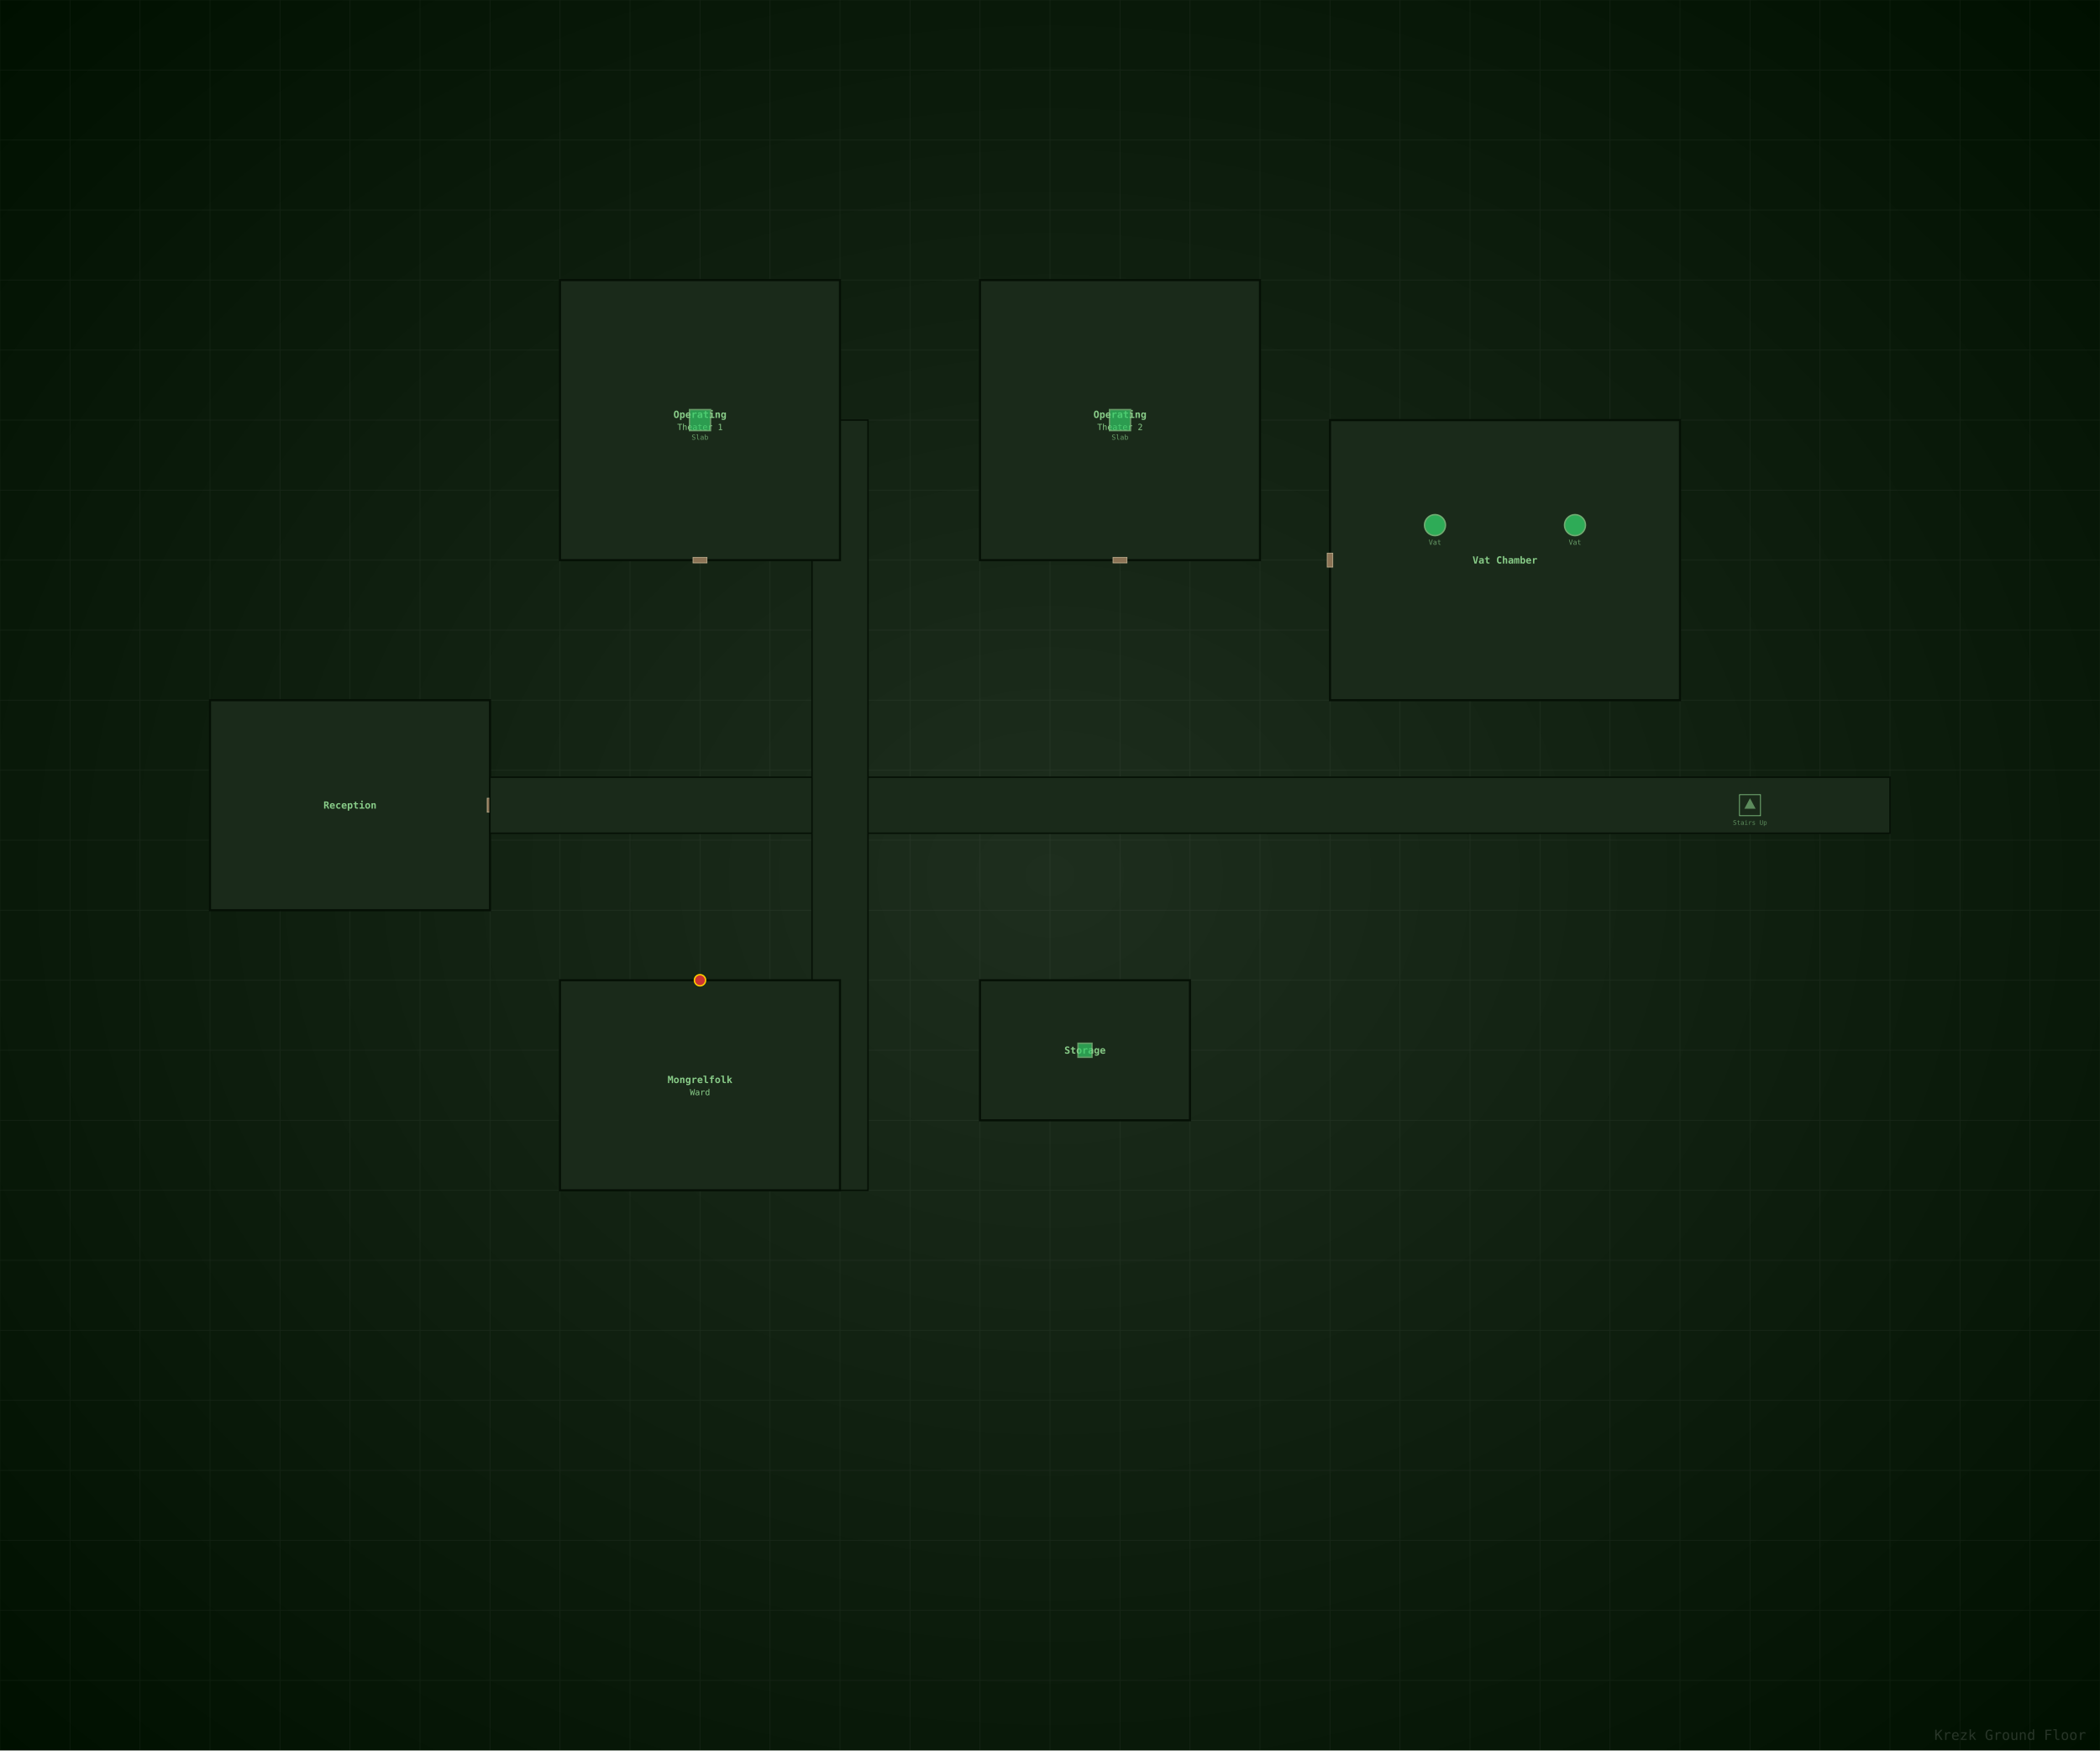
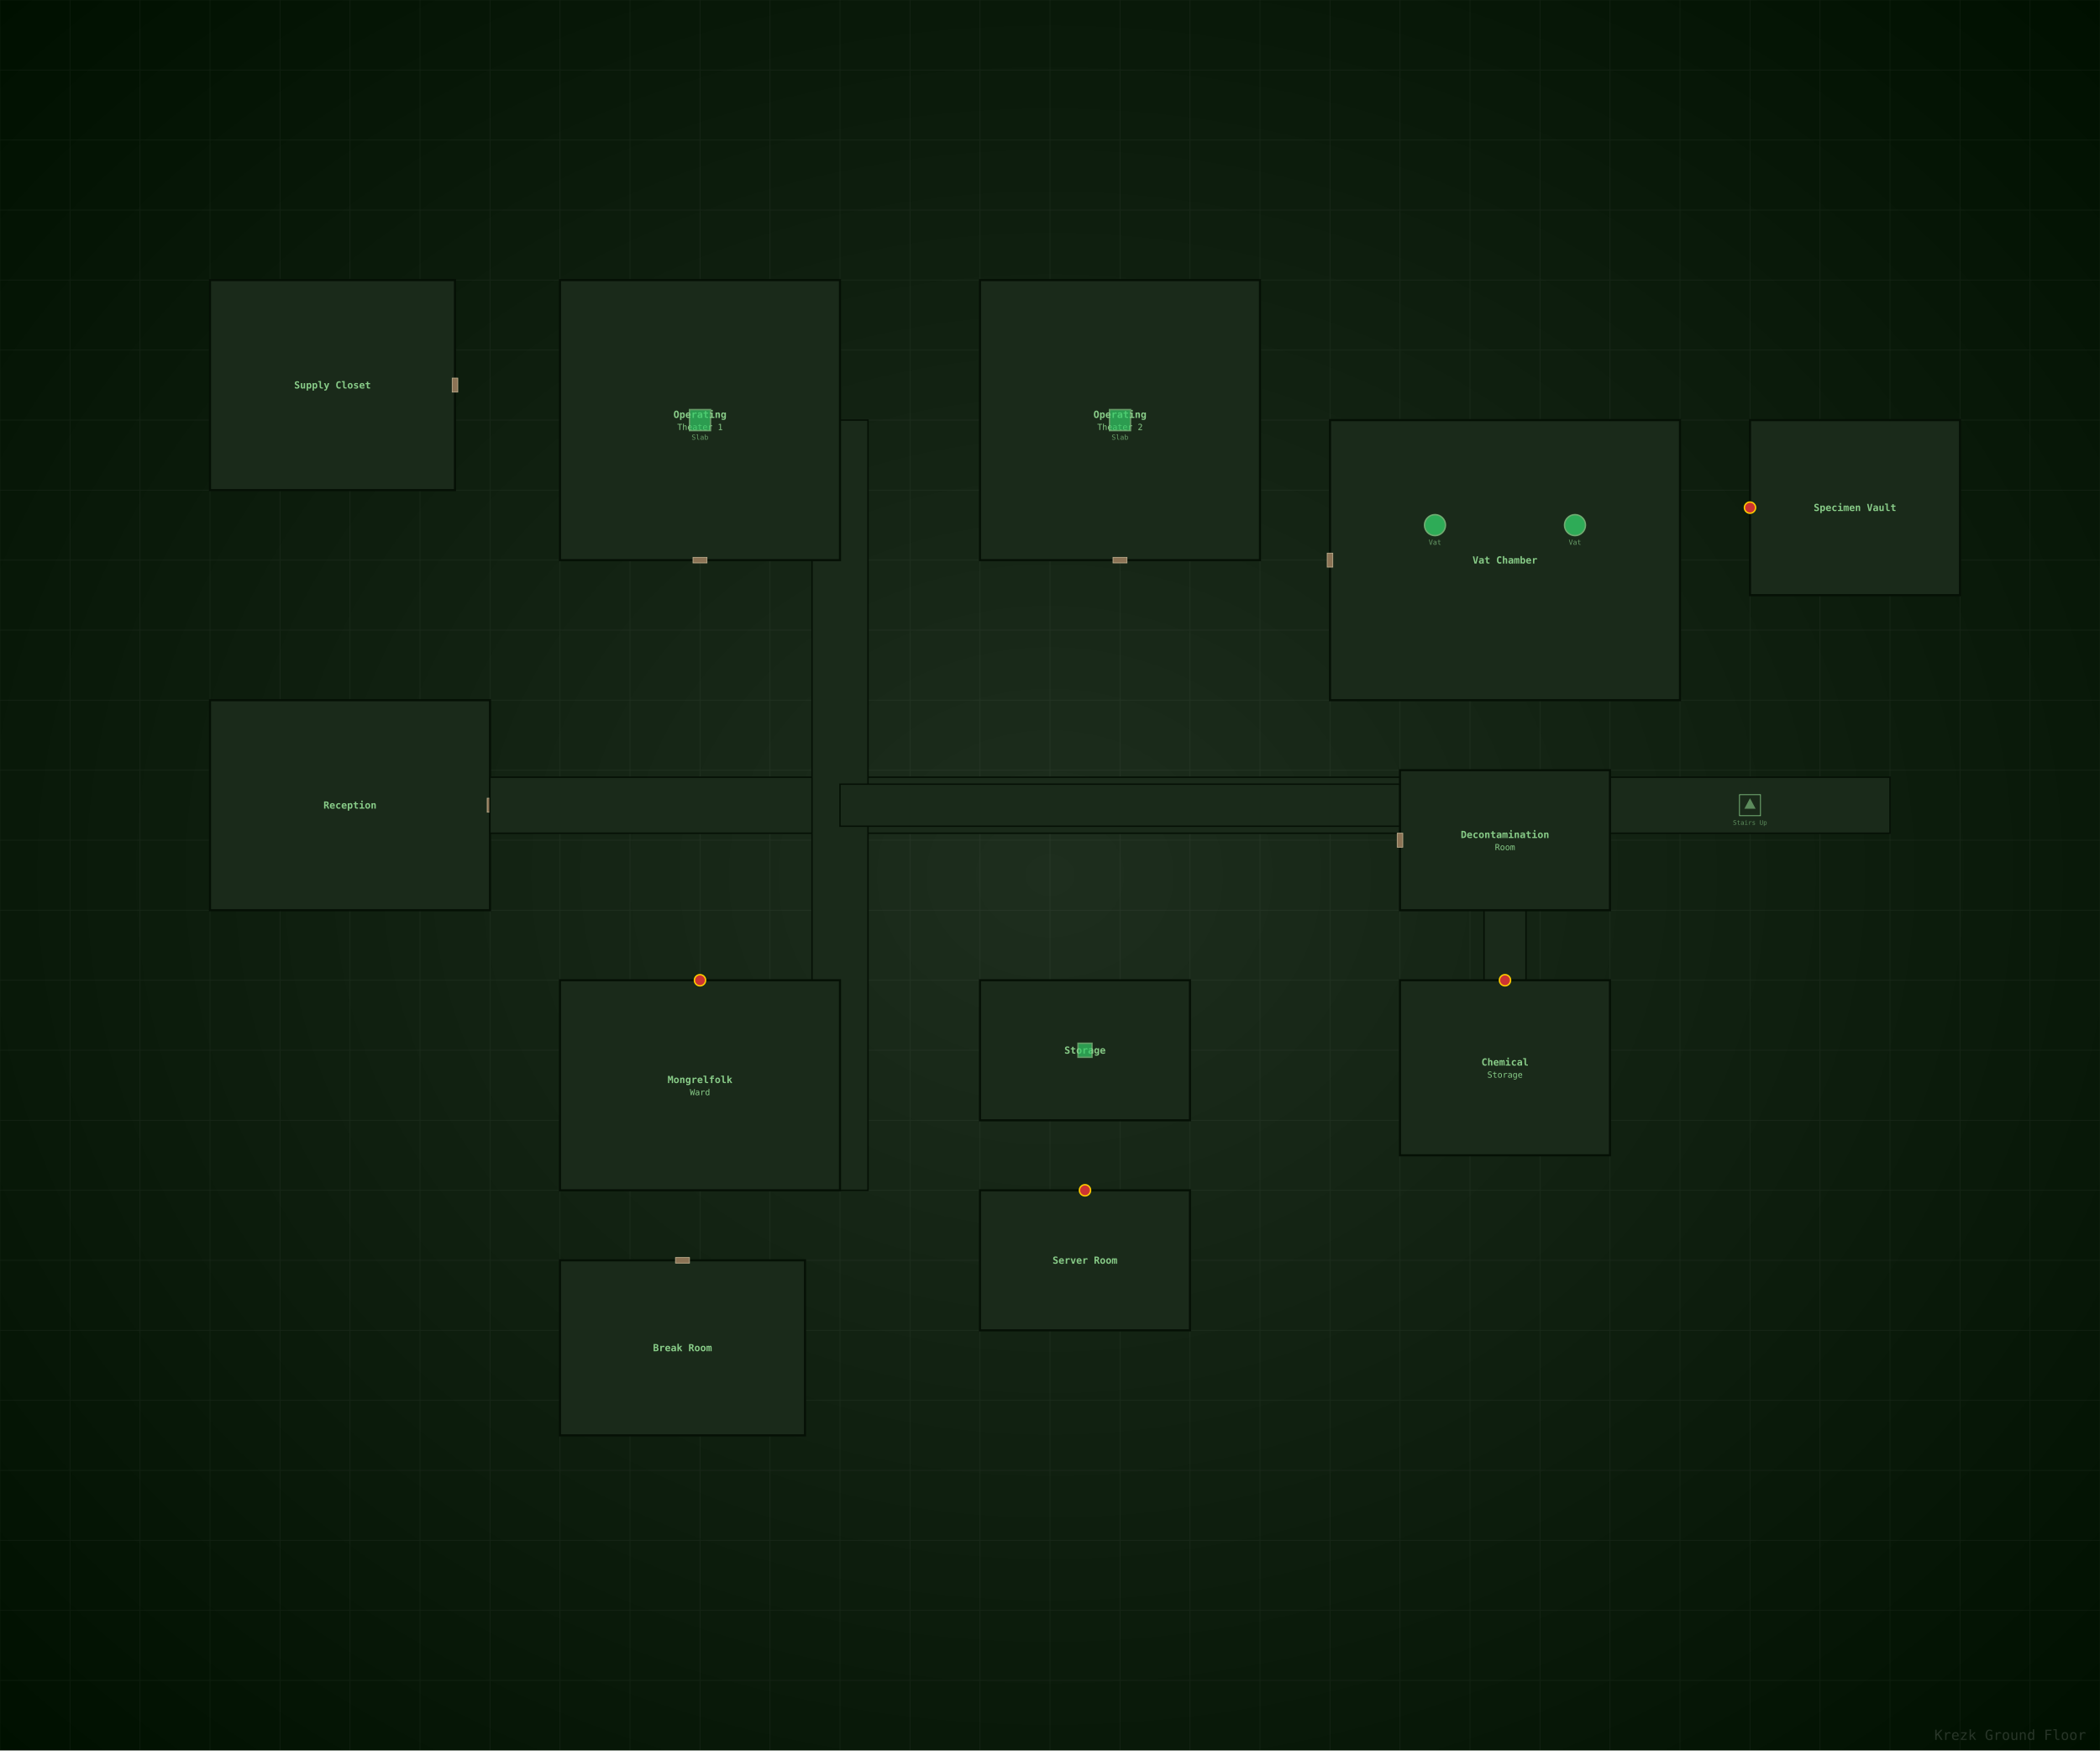
<svg xmlns="http://www.w3.org/2000/svg" viewBox="0 0 3000 2500" width="3000" height="2500">
  <defs>
    <radialGradient id="bgGrad" cx="50%" cy="50%" r="70%">
      <stop offset="0%" stop-color="#1e2e1e" />
      <stop offset="100%" stop-color="#001000" />
    </radialGradient>
  </defs>
  <rect x="0" y="0" width="3000" height="2500" fill="url(#bgGrad)" />
  <g opacity="0.05" stroke="#ffffff" stroke-width="1">
    <line x1="0" y1="0" x2="0" y2="2500" />
    <line x1="100" y1="0" x2="100" y2="2500" />
    <line x1="200" y1="0" x2="200" y2="2500" />
    <line x1="300" y1="0" x2="300" y2="2500" />
    <line x1="400" y1="0" x2="400" y2="2500" />
    <line x1="500" y1="0" x2="500" y2="2500" />
    <line x1="600" y1="0" x2="600" y2="2500" />
    <line x1="700" y1="0" x2="700" y2="2500" />
    <line x1="800" y1="0" x2="800" y2="2500" />
    <line x1="900" y1="0" x2="900" y2="2500" />
    <line x1="1000" y1="0" x2="1000" y2="2500" />
    <line x1="1100" y1="0" x2="1100" y2="2500" />
    <line x1="1200" y1="0" x2="1200" y2="2500" />
    <line x1="1300" y1="0" x2="1300" y2="2500" />
    <line x1="1400" y1="0" x2="1400" y2="2500" />
    <line x1="1500" y1="0" x2="1500" y2="2500" />
    <line x1="1600" y1="0" x2="1600" y2="2500" />
    <line x1="1700" y1="0" x2="1700" y2="2500" />
    <line x1="1800" y1="0" x2="1800" y2="2500" />
    <line x1="1900" y1="0" x2="1900" y2="2500" />
    <line x1="2000" y1="0" x2="2000" y2="2500" />
    <line x1="2100" y1="0" x2="2100" y2="2500" />
    <line x1="2200" y1="0" x2="2200" y2="2500" />
    <line x1="2300" y1="0" x2="2300" y2="2500" />
    <line x1="2400" y1="0" x2="2400" y2="2500" />
    <line x1="2500" y1="0" x2="2500" y2="2500" />
    <line x1="2600" y1="0" x2="2600" y2="2500" />
    <line x1="2700" y1="0" x2="2700" y2="2500" />
    <line x1="2800" y1="0" x2="2800" y2="2500" />
    <line x1="2900" y1="0" x2="2900" y2="2500" />
    <line x1="3000" y1="0" x2="3000" y2="2500" />
    <line x1="0" y1="0" x2="3000" y2="0" />
    <line x1="0" y1="100" x2="3000" y2="100" />
    <line x1="0" y1="200" x2="3000" y2="200" />
    <line x1="0" y1="300" x2="3000" y2="300" />
    <line x1="0" y1="400" x2="3000" y2="400" />
    <line x1="0" y1="500" x2="3000" y2="500" />
    <line x1="0" y1="600" x2="3000" y2="600" />
    <line x1="0" y1="700" x2="3000" y2="700" />
    <line x1="0" y1="800" x2="3000" y2="800" />
    <line x1="0" y1="900" x2="3000" y2="900" />
    <line x1="0" y1="1000" x2="3000" y2="1000" />
    <line x1="0" y1="1100" x2="3000" y2="1100" />
    <line x1="0" y1="1200" x2="3000" y2="1200" />
    <line x1="0" y1="1300" x2="3000" y2="1300" />
    <line x1="0" y1="1400" x2="3000" y2="1400" />
    <line x1="0" y1="1500" x2="3000" y2="1500" />
    <line x1="0" y1="1600" x2="3000" y2="1600" />
    <line x1="0" y1="1700" x2="3000" y2="1700" />
    <line x1="0" y1="1800" x2="3000" y2="1800" />
    <line x1="0" y1="1900" x2="3000" y2="1900" />
    <line x1="0" y1="2000" x2="3000" y2="2000" />
    <line x1="0" y1="2100" x2="3000" y2="2100" />
    <line x1="0" y1="2200" x2="3000" y2="2200" />
    <line x1="0" y1="2300" x2="3000" y2="2300" />
    <line x1="0" y1="2400" x2="3000" y2="2400" />
    <line x1="0" y1="2500" x2="3000" y2="2500" />
  </g>
  <rect x="300" y="1000" width="400" height="300" fill="#1a2a1a" stroke="#051005" stroke-width="3" />
  <text x="500" y="1150" fill="#88cc88" font-size="14" font-weight="bold" text-anchor="middle" dominant-baseline="central" font-family="monospace">Reception</text>
  <rect x="696" y="1140" width="8" height="20" fill="#8b7355" stroke="#c0b090" stroke-width="1" />
  <rect x="700" y="1110" width="2000" height="80" fill="#1a2a1a" stroke="#051005" stroke-width="2" />
  <rect x="1160" y="600" width="80" height="1100" fill="#1a2a1a" stroke="#051005" stroke-width="2" />
  <rect x="800" y="400" width="400" height="400" fill="#1a2a1a" stroke="#051005" stroke-width="3" />
  <text x="1000" y="592" fill="#88cc88" font-size="14" font-weight="bold" text-anchor="middle" dominant-baseline="central" font-family="monospace">Operating</text>
  <text x="1000" y="610" fill="#88cc88" font-size="12" text-anchor="middle" dominant-baseline="central" font-family="monospace">Theater 1</text>
  <rect x="990" y="796" width="20" height="8" fill="#8b7355" stroke="#c0b090" stroke-width="1" />
  <rect x="985" y="585" width="30" height="30" fill="#33cc66" stroke="#88cc88" stroke-width="2" opacity="0.7" />
  <text x="1000" y="628" fill="#88cc88" font-size="10" text-anchor="middle" font-family="monospace" opacity="0.7">Slab</text>
  <rect x="1400" y="400" width="400" height="400" fill="#1a2a1a" stroke="#051005" stroke-width="3" />
  <text x="1600" y="592" fill="#88cc88" font-size="14" font-weight="bold" text-anchor="middle" dominant-baseline="central" font-family="monospace">Operating</text>
  <text x="1600" y="610" fill="#88cc88" font-size="12" text-anchor="middle" dominant-baseline="central" font-family="monospace">Theater 2</text>
  <rect x="1590" y="796" width="20" height="8" fill="#8b7355" stroke="#c0b090" stroke-width="1" />
  <rect x="1585" y="585" width="30" height="30" fill="#33cc66" stroke="#88cc88" stroke-width="2" opacity="0.7" />
  <text x="1600" y="628" fill="#88cc88" font-size="10" text-anchor="middle" font-family="monospace" opacity="0.7">Slab</text>
  <rect x="1900" y="600" width="500" height="400" fill="#1a2a1a" stroke="#051005" stroke-width="3" />
  <text x="2150" y="800" fill="#88cc88" font-size="14" font-weight="bold" text-anchor="middle" dominant-baseline="central" font-family="monospace">Vat Chamber</text>
  <rect x="1896" y="790" width="8" height="20" fill="#8b7355" stroke="#c0b090" stroke-width="1" />
  <circle cx="2050" cy="750" r="15" fill="#33cc66" stroke="#88cc88" stroke-width="2" opacity="0.8" />
  <text x="2050" y="778" fill="#88cc88" font-size="10" text-anchor="middle" font-family="monospace" opacity="0.7">Vat</text>
  <circle cx="2250" cy="750" r="15" fill="#33cc66" stroke="#88cc88" stroke-width="2" opacity="0.8" />
  <text x="2250" y="778" fill="#88cc88" font-size="10" text-anchor="middle" font-family="monospace" opacity="0.7">Vat</text>
  <rect x="800" y="1400" width="400" height="300" fill="#1a2a1a" stroke="#051005" stroke-width="3" />
  <text x="1000" y="1542" fill="#88cc88" font-size="14" font-weight="bold" text-anchor="middle" dominant-baseline="central" font-family="monospace">Mongrelfolk</text>
  <text x="1000" y="1560" fill="#88cc88" font-size="12" text-anchor="middle" dominant-baseline="central" font-family="monospace">Ward</text>
  <circle cx="1000" cy="1400" r="8" fill="#cc3333" stroke="#ffcc00" stroke-width="2" />
  <rect x="1400" y="1400" width="300" height="200" fill="#1a2a1a" stroke="#051005" stroke-width="3" />
  <text x="1550" y="1500" fill="#88cc88" font-size="14" font-weight="bold" text-anchor="middle" dominant-baseline="central" font-family="monospace">Storage</text>
  <rect x="1540" y="1490" width="20" height="20" fill="#33cc66" stroke="#88cc88" stroke-width="2" opacity="0.7" />
  <rect x="2485" y="1135" width="30" height="30" fill="none" stroke="#88cc88" stroke-width="1" />
  <polygon points="2500,1140 2492,1155 2508,1155" fill="#88cc88" opacity="0.6" />
  <text x="2500" y="1178" fill="#88cc88" font-size="9" text-anchor="middle" font-family="monospace" opacity="0.6">Stairs Up</text>
+   <rect x="1200" y="1120" width="800" height="60" fill="#1a2a1a" stroke="#051005" stroke-width="2" />
+   <rect x="2120" y="1300" width="60" height="100" fill="#1a2a1a" stroke="#051005" stroke-width="2" />
+   <rect x="2000" y="1100" width="300" height="200" fill="#1a2a1a" stroke="#051005" stroke-width="3" />
+   <text x="2150" y="1192" fill="#88cc88" font-size="14" font-weight="bold" text-anchor="middle" dominant-baseline="central" font-family="monospace">Decontamination</text>
+   <text x="2150" y="1210" fill="#88cc88" font-size="12" text-anchor="middle" dominant-baseline="central" font-family="monospace">Room</text>
+   <rect x="1996" y="1190" width="8" height="20" fill="#8b7355" stroke="#c0b090" stroke-width="1" />
+   <rect x="2000" y="1400" width="300" height="250" fill="#1a2a1a" stroke="#051005" stroke-width="3" />
+   <text x="2150" y="1517" fill="#88cc88" font-size="14" font-weight="bold" text-anchor="middle" dominant-baseline="central" font-family="monospace">Chemical</text>
+   <text x="2150" y="1535" fill="#88cc88" font-size="12" text-anchor="middle" dominant-baseline="central" font-family="monospace">Storage</text>
+   <circle cx="2150" cy="1400" r="8" fill="#cc3333" stroke="#ffcc00" stroke-width="2" />
+   <rect x="300" y="400" width="350" height="300" fill="#1a2a1a" stroke="#051005" stroke-width="3" />
+   <text x="475" y="550" fill="#88cc88" font-size="14" font-weight="bold" text-anchor="middle" dominant-baseline="central" font-family="monospace">Supply Closet</text>
+   <rect x="646" y="540" width="8" height="20" fill="#8b7355" stroke="#c0b090" stroke-width="1" />
+   <rect x="800" y="1800" width="350" height="250" fill="#1a2a1a" stroke="#051005" stroke-width="3" />
+   <text x="975" y="1925" fill="#88cc88" font-size="14" font-weight="bold" text-anchor="middle" dominant-baseline="central" font-family="monospace">Break Room</text>
+   <rect x="965" y="1796" width="20" height="8" fill="#8b7355" stroke="#c0b090" stroke-width="1" />
+   <rect x="1400" y="1700" width="300" height="200" fill="#1a2a1a" stroke="#051005" stroke-width="3" />
+   <text x="1550" y="1800" fill="#88cc88" font-size="14" font-weight="bold" text-anchor="middle" dominant-baseline="central" font-family="monospace">Server Room</text>
+   <circle cx="1550" cy="1700" r="8" fill="#cc3333" stroke="#ffcc00" stroke-width="2" />
+   <rect x="2500" y="600" width="300" height="250" fill="#1a2a1a" stroke="#051005" stroke-width="3" />
+   <text x="2650" y="725" fill="#88cc88" font-size="14" font-weight="bold" text-anchor="middle" dominant-baseline="central" font-family="monospace">Specimen Vault</text>
+   <circle cx="2500" cy="725" r="8" fill="#cc3333" stroke="#ffcc00" stroke-width="2" />
  <text x="2980" y="2485" fill="#ffffff" font-size="20" text-anchor="end" font-family="monospace" opacity="0.15">Krezk Ground Floor</text>
</svg>
